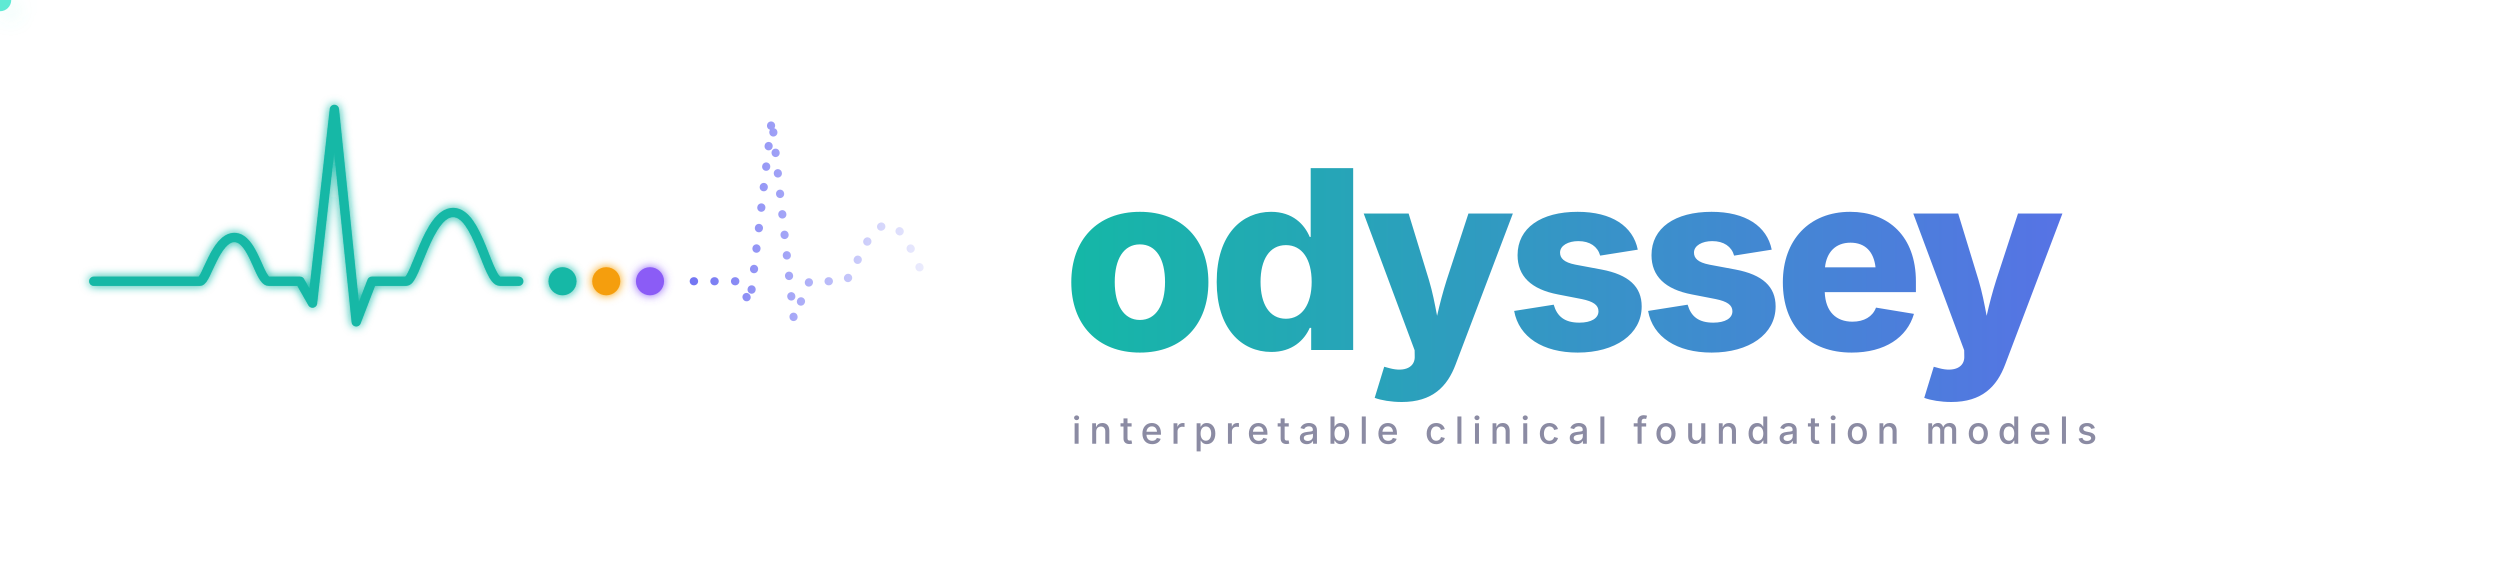
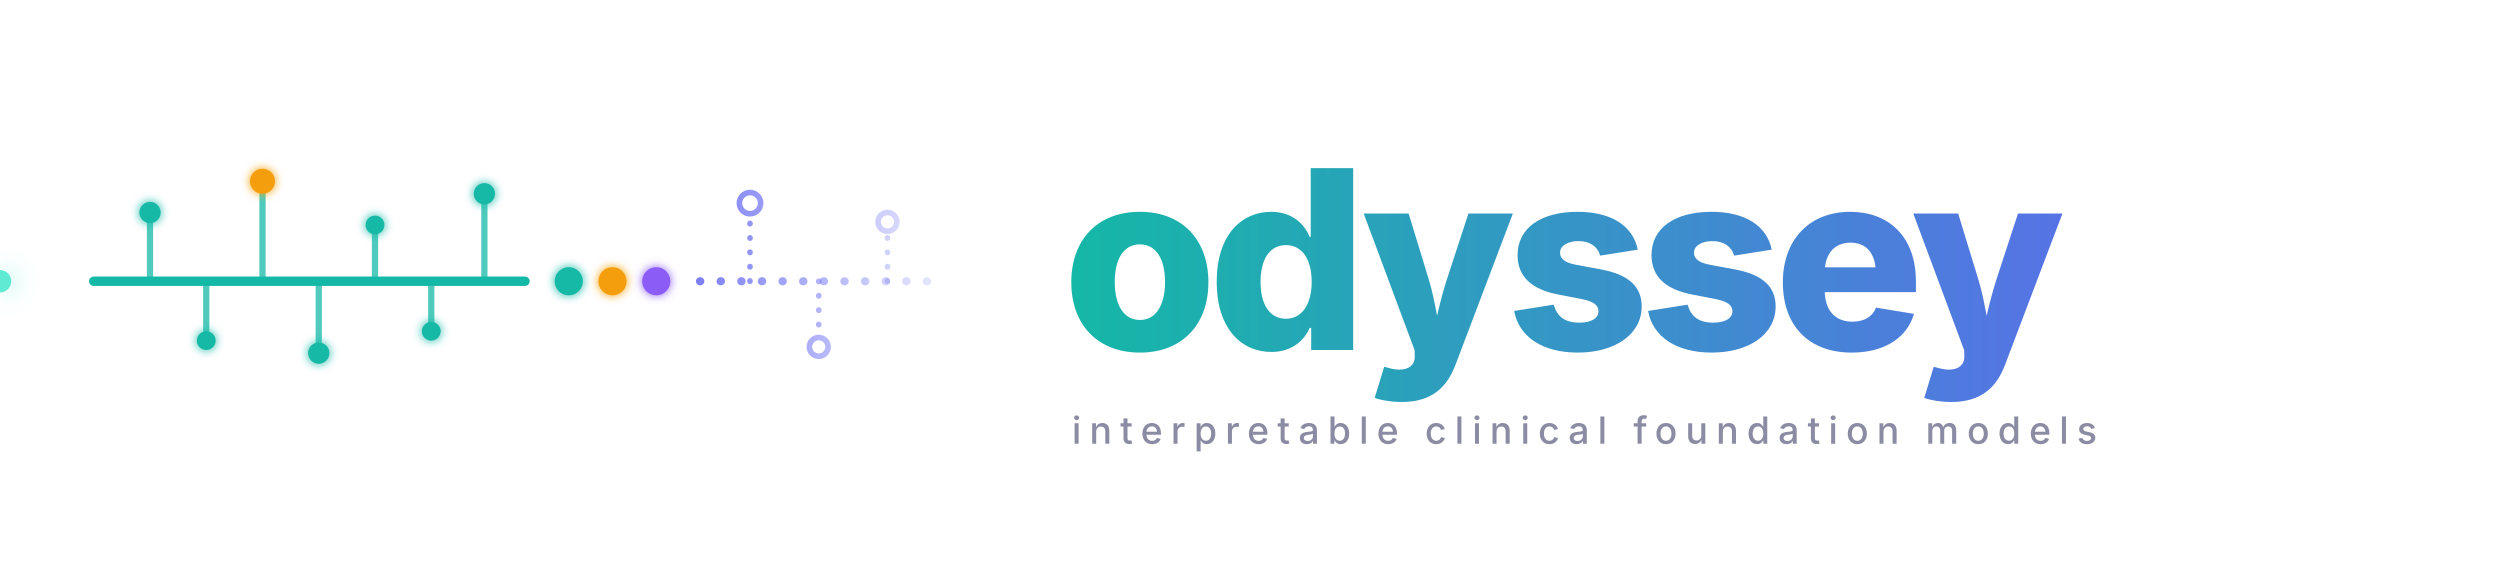
<svg xmlns="http://www.w3.org/2000/svg" width="800" height="180" viewBox="0 0 800 180" role="img" aria-label="Odyssey — interpretable clinical foundation models">
  <defs>
-     <path id="sweep" d="M30,90 L64,90              C66,90 69,76 75,76 C81,76 83,90 86,90              L96,90 L100,97 L107,35 L114,103 L119,90              L130,90              C133,90 137,68 145,68 C153,68 156,90 160,90              L222,90              L236,90 L240,97 L247,38 L254,102 L259,90              L270,90              C273,90 277,72 284,72 C291,72 294,90 298,90" />
-     <linearGradient id="fadeg" x1="222" y1="0" x2="298" y2="0" gradientUnits="userSpaceOnUse">
-       <stop offset="0%" stop-color="#6366F1" stop-opacity="0.9" />
-       <stop offset="100%" stop-color="#6366F1" stop-opacity="0.1" />
+     <linearGradient id="fadeg" x1="222" y1="0" x2="300" y2="0" gradientUnits="userSpaceOnUse">
+       <stop offset="0%" stop-color="#6366F1" stop-opacity="0.85" />
+       <stop offset="100%" stop-color="#6366F1" stop-opacity="0.15" />
    </linearGradient>
    <linearGradient id="tg" x1="340" y1="0" x2="720" y2="0" gradientUnits="userSpaceOnUse">
      <stop offset="0%" stop-color="#14B8A6" />
      <stop offset="100%" stop-color="#6366F1" />
    </linearGradient>
    <filter id="softglow" x="-60%" y="-60%" width="220%" height="220%">
      <feGaussianBlur stdDeviation="1.5" result="b" />
      <feMerge>
        <feMergeNode in="b" />
        <feMergeNode in="SourceGraphic" />
      </feMerge>
    </filter>
    <filter id="tracerglow" x="-200%" y="-200%" width="500%" height="500%">
      <feGaussianBlur stdDeviation="4" result="b" />
      <feMerge>
        <feMergeNode in="b" />
        <feMergeNode in="SourceGraphic" />
      </feMerge>
    </filter>
  </defs>
-   <path d="M30,90 L64,90            C66,90 69,76 75,76 C81,76 83,90 86,90            L96,90 L100,97 L107,35 L114,103 L119,90            L130,90            C133,90 137,68 145,68 C153,68 156,90 160,90            L166,90" stroke="#14B8A6" stroke-width="3" fill="none" stroke-linecap="round" stroke-linejoin="round" filter="url(#softglow)" />
-   <circle cx="180" cy="90" r="4.5" fill="#14B8A6" filter="url(#softglow)">
+   <path d="M30,90 L168,90" stroke="#14B8A6" stroke-width="3" fill="none" stroke-linecap="round" />
+   <g stroke="#14B8A6" stroke-width="2" stroke-linecap="round" opacity="0.75">
+     <line x1="48" y1="90" x2="48" y2="70" />
+     <line x1="66" y1="90" x2="66" y2="107" />
+     <line x1="84" y1="90" x2="84" y2="60" />
+     <line x1="102" y1="90" x2="102" y2="111" />
+     <line x1="120" y1="90" x2="120" y2="74" />
+     <line x1="138" y1="90" x2="138" y2="104" />
+     <line x1="155" y1="90" x2="155" y2="64" />
+   </g>
+   <g fill="#14B8A6" filter="url(#softglow)">
+     <circle cx="48" cy="68" r="3.4" />
+     <circle cx="66" cy="109" r="3" />
+     <circle cx="102" cy="113" r="3.4" />
+     <circle cx="120" cy="72" r="3" />
+     <circle cx="138" cy="106" r="3" />
+     <circle cx="155" cy="62" r="3.4" />
+   </g>
+   <circle cx="84" cy="58" r="4" fill="#F59E0B" filter="url(#softglow)">
+     <animate attributeName="r" values="3.6;4.8;3.6" dur="2s" repeatCount="indefinite" />
+     <animate attributeName="opacity" values="1;0.6;1" dur="2s" repeatCount="indefinite" />
+   </circle>
+   <circle cx="182" cy="90" r="4.5" fill="#14B8A6" filter="url(#softglow)">
    <animate attributeName="opacity" values="0.6;1;0.6" dur="2.4s" repeatCount="indefinite" />
  </circle>
-   <circle cx="194" cy="90" r="4.5" fill="#F59E0B" filter="url(#softglow)">
+   <circle cx="196" cy="90" r="4.5" fill="#F59E0B" filter="url(#softglow)">
    <animate attributeName="opacity" values="0.6;1;0.6" dur="2.4s" begin="0.4s" repeatCount="indefinite" />
  </circle>
-   <circle cx="208" cy="90" r="4.5" fill="#8B5CF6" filter="url(#softglow)">
+   <circle cx="210" cy="90" r="4.5" fill="#8B5CF6" filter="url(#softglow)">
    <animate attributeName="opacity" values="0.6;1;0.6" dur="2.4s" begin="0.8s" repeatCount="indefinite" />
  </circle>
-   <path d="M222,90 L236,90 L240,97 L247,38 L254,102 L259,90            L270,90            C273,90 277,72 284,72 C291,72 294,90 298,90" stroke="url(#fadeg)" stroke-width="2.6" fill="none" stroke-linecap="round" stroke-linejoin="round" stroke-dasharray="0.1 6.5" />
-   <circle r="3.6" fill="#5EEAD4" filter="url(#tracerglow)">
-     <animateMotion dur="4.5s" repeatCount="indefinite">
-       <mpath href="#sweep" />
-     </animateMotion>
+   <path d="M224,90 L300,90" stroke="url(#fadeg)" stroke-width="2.6" fill="none" stroke-linecap="round" stroke-dasharray="0.1 6.5" />
+   <g stroke="url(#fadeg)" stroke-width="1.8" stroke-linecap="round" stroke-dasharray="0.1 4.5" fill="none">
+     <line x1="240" y1="90" x2="240" y2="68" />
+     <line x1="262" y1="90" x2="262" y2="108" />
+     <line x1="284" y1="90" x2="284" y2="74" />
+   </g>
+   <g stroke="url(#fadeg)" stroke-width="1.8" fill="none">
+     <circle cx="240" cy="65" r="3.4" />
+     <circle cx="262" cy="111" r="3" />
+     <circle cx="284" cy="71" r="3" />
+   </g>
+   <circle cy="90" r="3.6" fill="#5EEAD4" filter="url(#tracerglow)">
+     <animate attributeName="cx" values="30;300" dur="4.5s" repeatCount="indefinite" />
    <animate attributeName="opacity" values="0;0.9;0.9;0" keyTimes="0;0.05;0.9;1" dur="4.5s" repeatCount="indefinite" />
  </circle>
  <text x="340" y="112" font-family="-apple-system, BlinkMacSystemFont, 'Segoe UI', 'Inter', Helvetica, Arial, sans-serif" font-size="80" font-weight="800" letter-spacing="-3" fill="url(#tg)">odyssey</text>
  <text x="343" y="142" font-family="-apple-system, BlinkMacSystemFont, 'Segoe UI', 'Inter', Helvetica, Arial, sans-serif" font-size="12" font-weight="500" letter-spacing="2.6" fill="#8b8ba3">interpretable clinical foundation models</text>
</svg>
